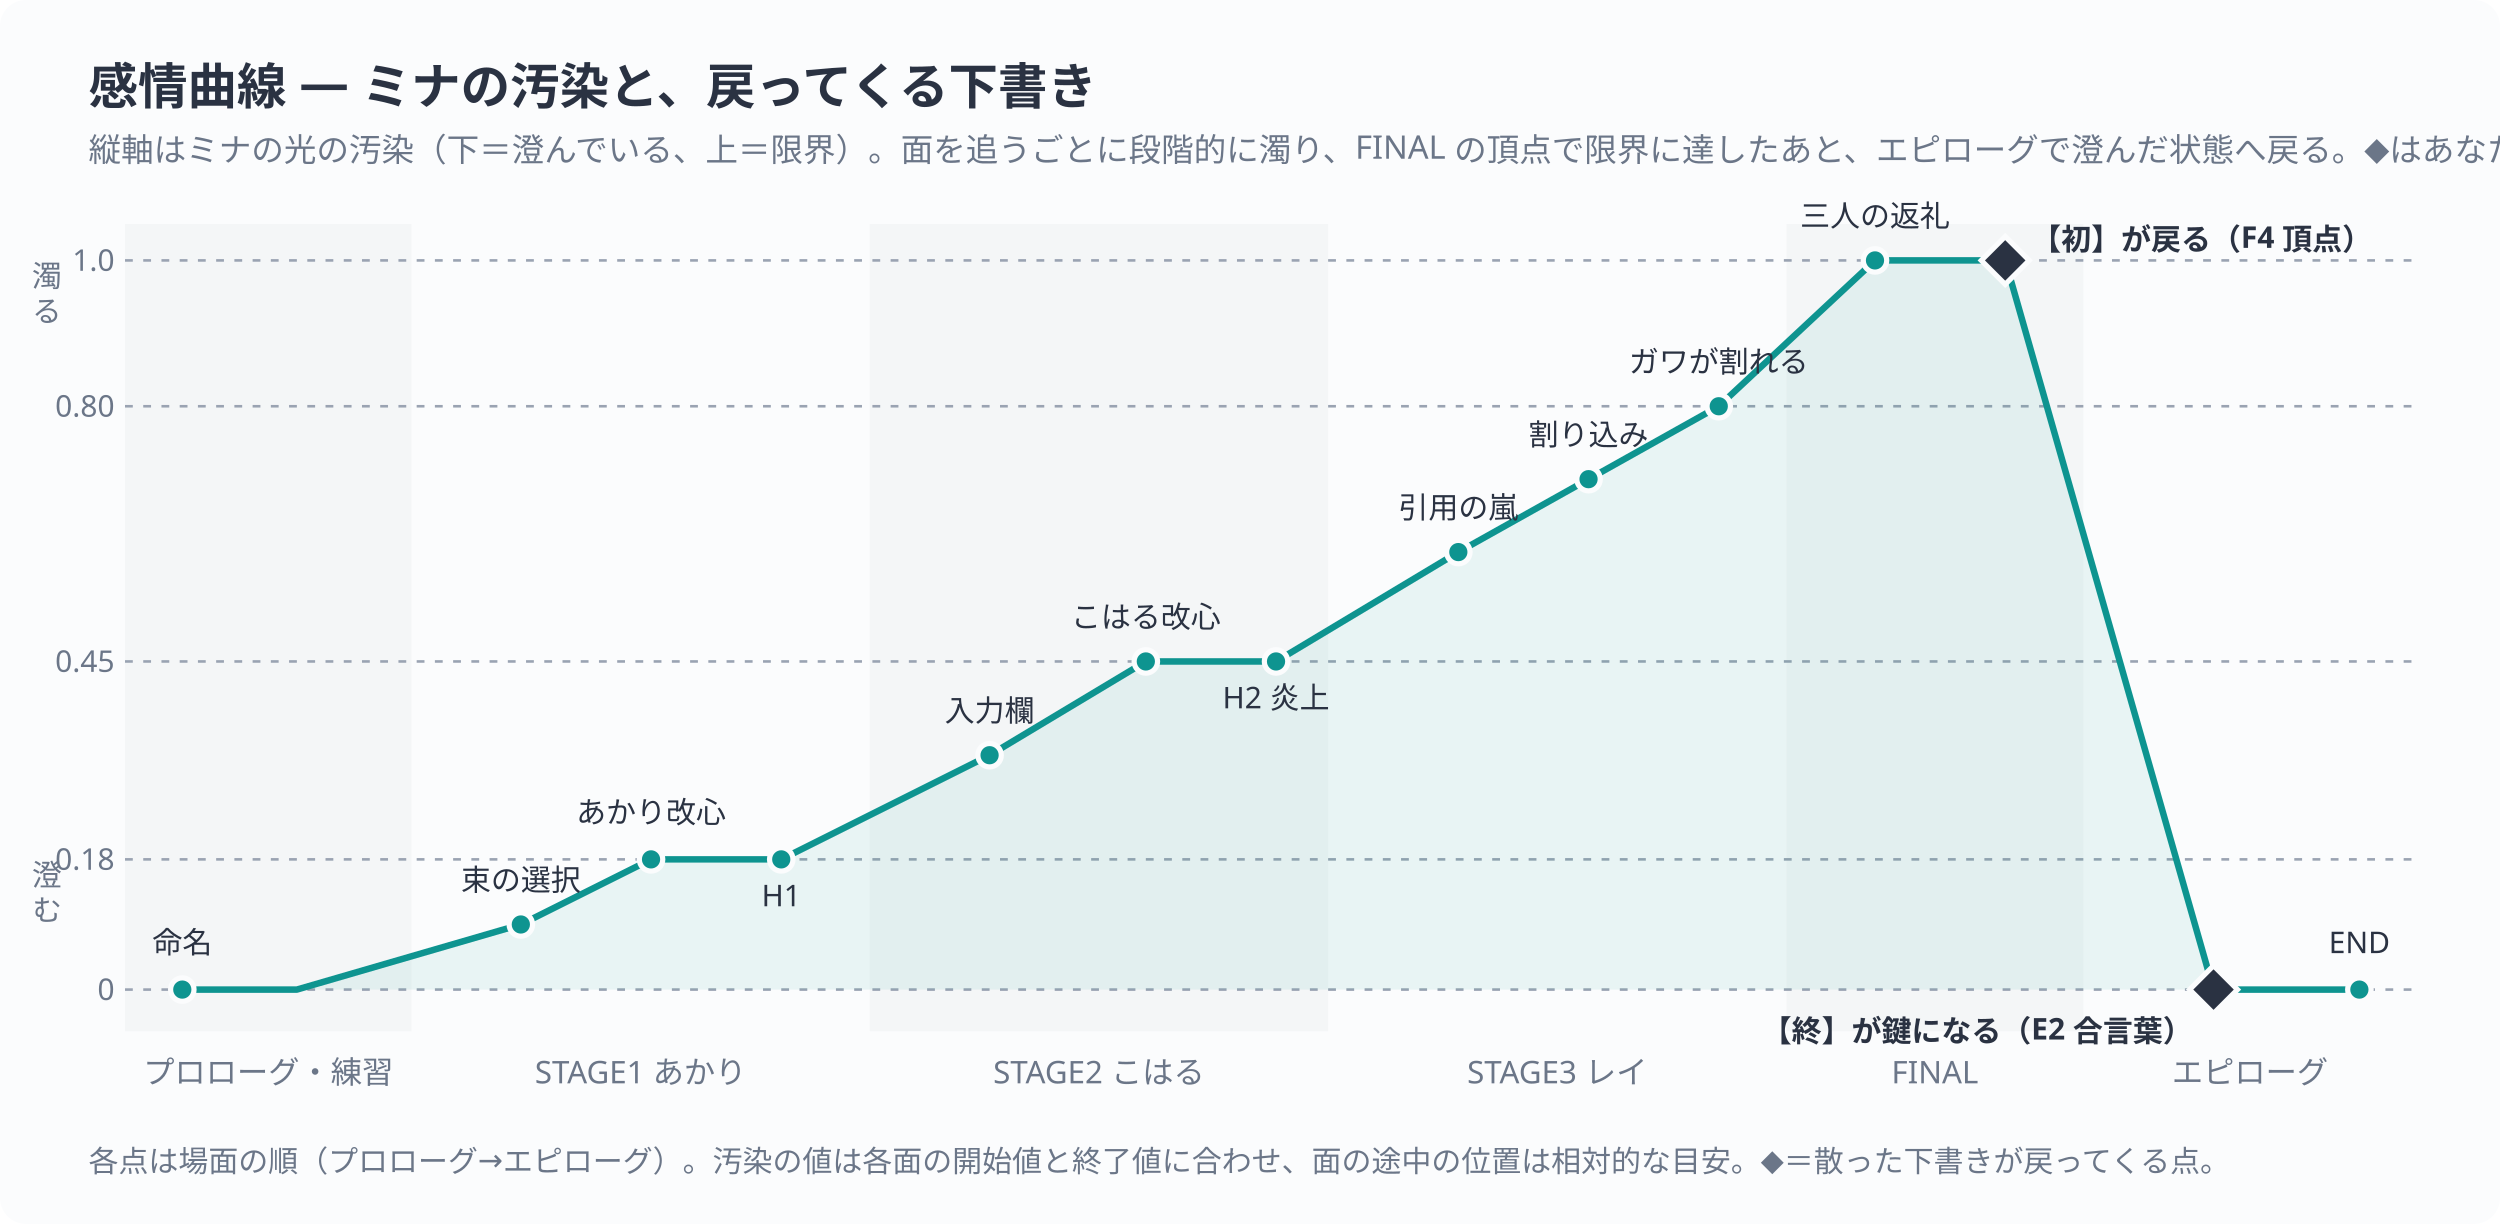
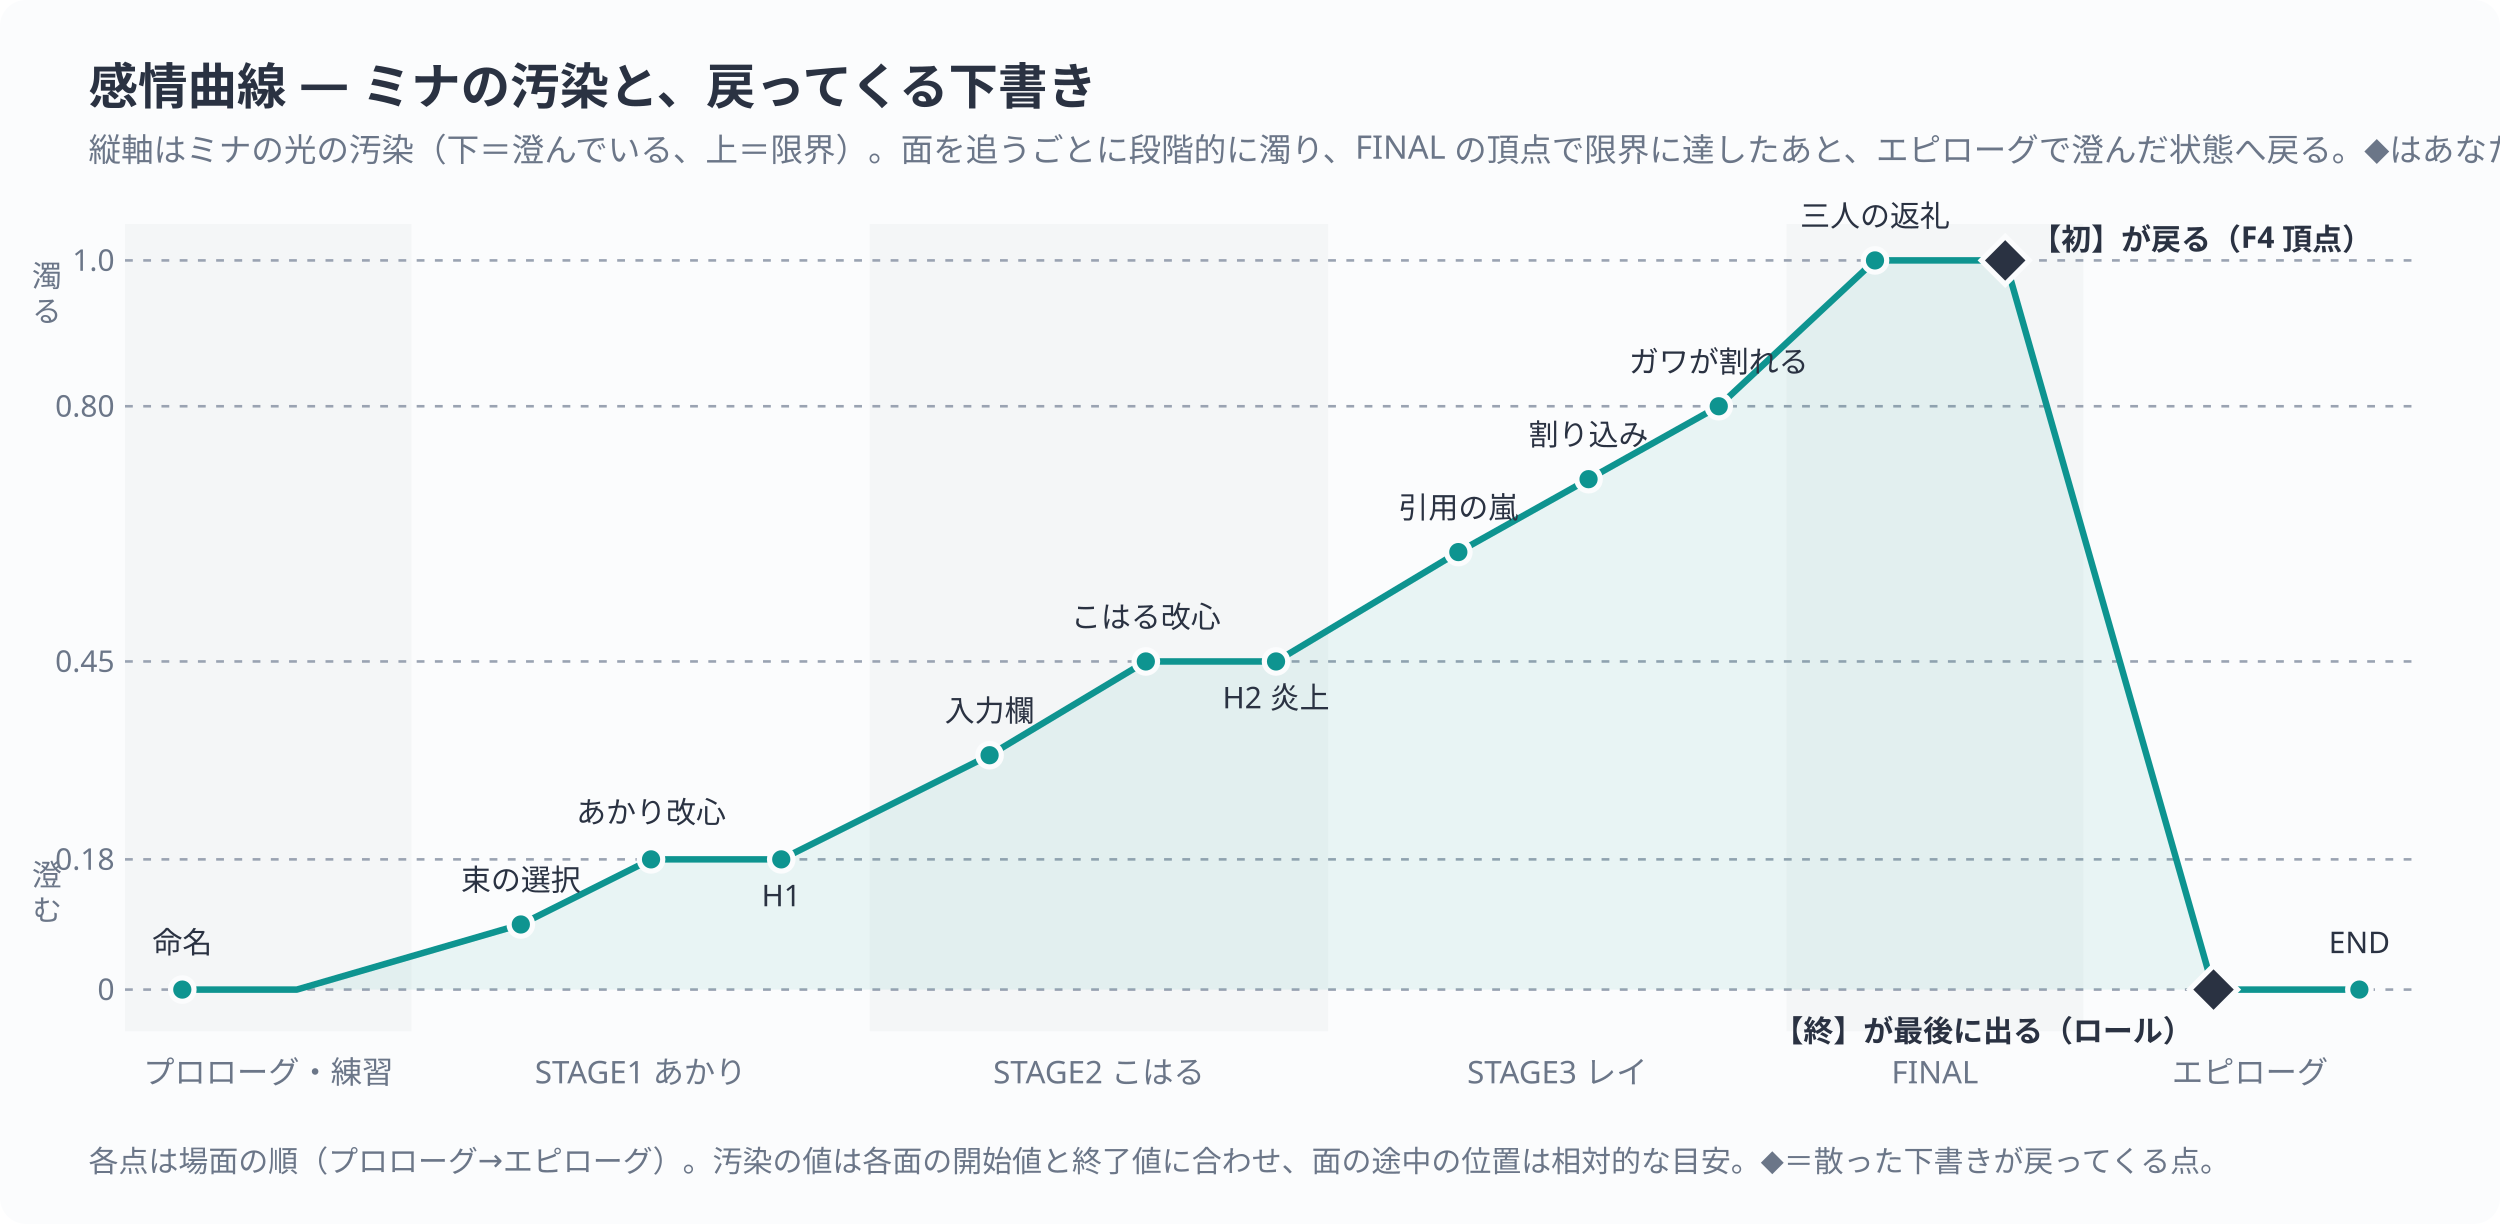
<svg xmlns="http://www.w3.org/2000/svg" viewBox="0 0 960 470" font-family="'Hiragino Sans','Noto Sans JP','Yu Gothic UI',Meiryo,sans-serif">
  <rect x="0" y="0" width="960" height="470" rx="10" fill="#FBFCFD" />
  <text x="34" y="40" font-size="19" font-weight="700" fill="#2A3242">感情曲線 — ミナの汚染と、戻ってくる下書き</text>
  <text x="34" y="62" font-size="12.5" fill="#6B7688">縦軸はミナの光の汚染（下＝澄んでいる、上＝限界）。面を追うごとに段階的に濁り、FINAL の頂点で限界に達したあと、エピローグで澄んだ状態へ戻る。◆はあなたの下書きが戻ってくる点。</text>
  <g font-size="12" fill="#6B7688" text-anchor="middle">
    <rect x="48" y="86" width="110" height="310" fill="#2A3242" opacity="0.035" />
    <rect x="158" y="86" width="176" height="310" fill="#2A3242" opacity="0" />
    <rect x="334" y="86" width="176" height="310" fill="#2A3242" opacity="0.035" />
    <rect x="510" y="86" width="176" height="310" fill="#2A3242" opacity="0" />
    <rect x="686" y="86" width="114" height="310" fill="#2A3242" opacity="0.035" />
    <rect x="800" y="86" width="128" height="310" fill="#2A3242" opacity="0" />
    <text x="103" y="416">プロローグ・練習</text>
    <text x="246" y="416">STAGE1 あかり</text>
    <text x="422" y="416">STAGE2 こはる</text>
    <text x="598" y="416">STAGE3 レイ</text>
    <text x="743" y="416">FINAL</text>
    <text x="864" y="416">エピローグ</text>
  </g>
  <g stroke="#9AA3B2" stroke-width="1" stroke-dasharray="3 4">
    <line x1="48" y1="380" x2="928" y2="380" />
    <line x1="48" y1="330" x2="928" y2="330" />
    <line x1="48" y1="254" x2="928" y2="254" />
    <line x1="48" y1="156" x2="928" y2="156" />
    <line x1="48" y1="100" x2="928" y2="100" />
  </g>
  <g font-size="11.5" fill="#6B7688" text-anchor="end">
    <text x="44" y="384">0</text>
    <text x="44" y="334">0.18</text>
    <text x="44" y="258">0.45</text>
    <text x="44" y="160">0.80</text>
    <text x="44" y="104">1.0</text>
  </g>
  <g font-size="11.5" fill="#6B7688">
    <text x="18" y="100" writing-mode="tb" letter-spacing="2">濁る</text>
    <text x="18" y="330" writing-mode="tb" letter-spacing="2">澄む</text>
  </g>
  <path d="M70,380 L114,380 L200,355 L250,330 L300,330 L380,290 L440,254 L490,254 L560,212 L610,184 L660,156 L720,100 L770,100 L850,380 L906,380 Z" fill="#0E9490" opacity="0.08" />
  <path d="M70,380 L114,380 L200,355 L250,330 L300,330 L380,290 L440,254 L490,254 L560,212 L610,184 L660,156 L720,100 L770,100 L850,380 L906,380" fill="none" stroke="#0E9490" stroke-width="2.5" stroke-linejoin="round" stroke-linecap="round" />
  <g>
    <circle cx="70" cy="380" r="4.5" fill="#0E9490" stroke="#FBFCFD" stroke-width="2" />
    <circle cx="200" cy="355" r="4.5" fill="#0E9490" stroke="#FBFCFD" stroke-width="2" />
    <circle cx="250" cy="330" r="4.5" fill="#0E9490" stroke="#FBFCFD" stroke-width="2" />
    <circle cx="300" cy="330" r="4.5" fill="#0E9490" stroke="#FBFCFD" stroke-width="2" />
    <circle cx="380" cy="290" r="4.5" fill="#0E9490" stroke="#FBFCFD" stroke-width="2" />
    <circle cx="440" cy="254" r="4.5" fill="#0E9490" stroke="#FBFCFD" stroke-width="2" />
    <circle cx="490" cy="254" r="4.5" fill="#0E9490" stroke="#FBFCFD" stroke-width="2" />
    <circle cx="560" cy="212" r="4.5" fill="#0E9490" stroke="#FBFCFD" stroke-width="2" />
    <circle cx="610" cy="184" r="4.5" fill="#0E9490" stroke="#FBFCFD" stroke-width="2" />
    <circle cx="660" cy="156" r="4.5" fill="#0E9490" stroke="#FBFCFD" stroke-width="2" />
    <circle cx="720" cy="100" r="4.5" fill="#0E9490" stroke="#FBFCFD" stroke-width="2" />
    <rect x="763.5" y="93.5" width="13" height="13" transform="rotate(45 770 100)" fill="#2A3242" stroke="#FBFCFD" stroke-width="2" />
    <rect x="843.5" y="373.5" width="13" height="13" transform="rotate(45 850 380)" fill="#2A3242" stroke="#FBFCFD" stroke-width="2" />
    <circle cx="906" cy="380" r="4.5" fill="#0E9490" stroke="#FBFCFD" stroke-width="2" />
  </g>
  <g font-size="11.5" fill="#2A3242">
    <text x="70" y="366" text-anchor="middle">命名</text>
    <text x="200" y="342" text-anchor="middle">束の選択</text>
    <text x="250" y="316" text-anchor="middle">あかり改心</text>
    <text x="300" y="348" text-anchor="middle">H1</text>
    <text x="380" y="277" text-anchor="middle">入力欄</text>
    <text x="440" y="241" text-anchor="middle">こはる改心</text>
    <text x="490" y="272" text-anchor="middle">H2 炎上</text>
    <text x="560" y="199" text-anchor="middle">引用の嵐</text>
    <text x="610" y="171" text-anchor="middle">割り込み</text>
    <text x="660" y="143" text-anchor="middle">ガワが割れる</text>
    <text x="720" y="87" text-anchor="middle">三人の返礼</text>
    <text x="780" y="96" text-anchor="start" font-weight="700">【初】が戻る（F4 頂点）</text>
-     <text x="842" y="400" text-anchor="end" font-weight="700">【終】が鍵になる（E2 合言葉）</text>
+     <text x="842" y="400" text-anchor="end" font-weight="700">【終】が最後に出る（ロール）</text>
    <text x="906" y="366" text-anchor="middle">END</text>
  </g>
  <text x="34" y="450" font-size="11.5" fill="#6B7688">各点は場面の順（プロローグ→エピローグ）。汚染の値は各面の開始値と終了値に合わせ、面の途中の位置は相対的な目安。◆＝散った下書きが戻ってくる点。</text>
</svg>
